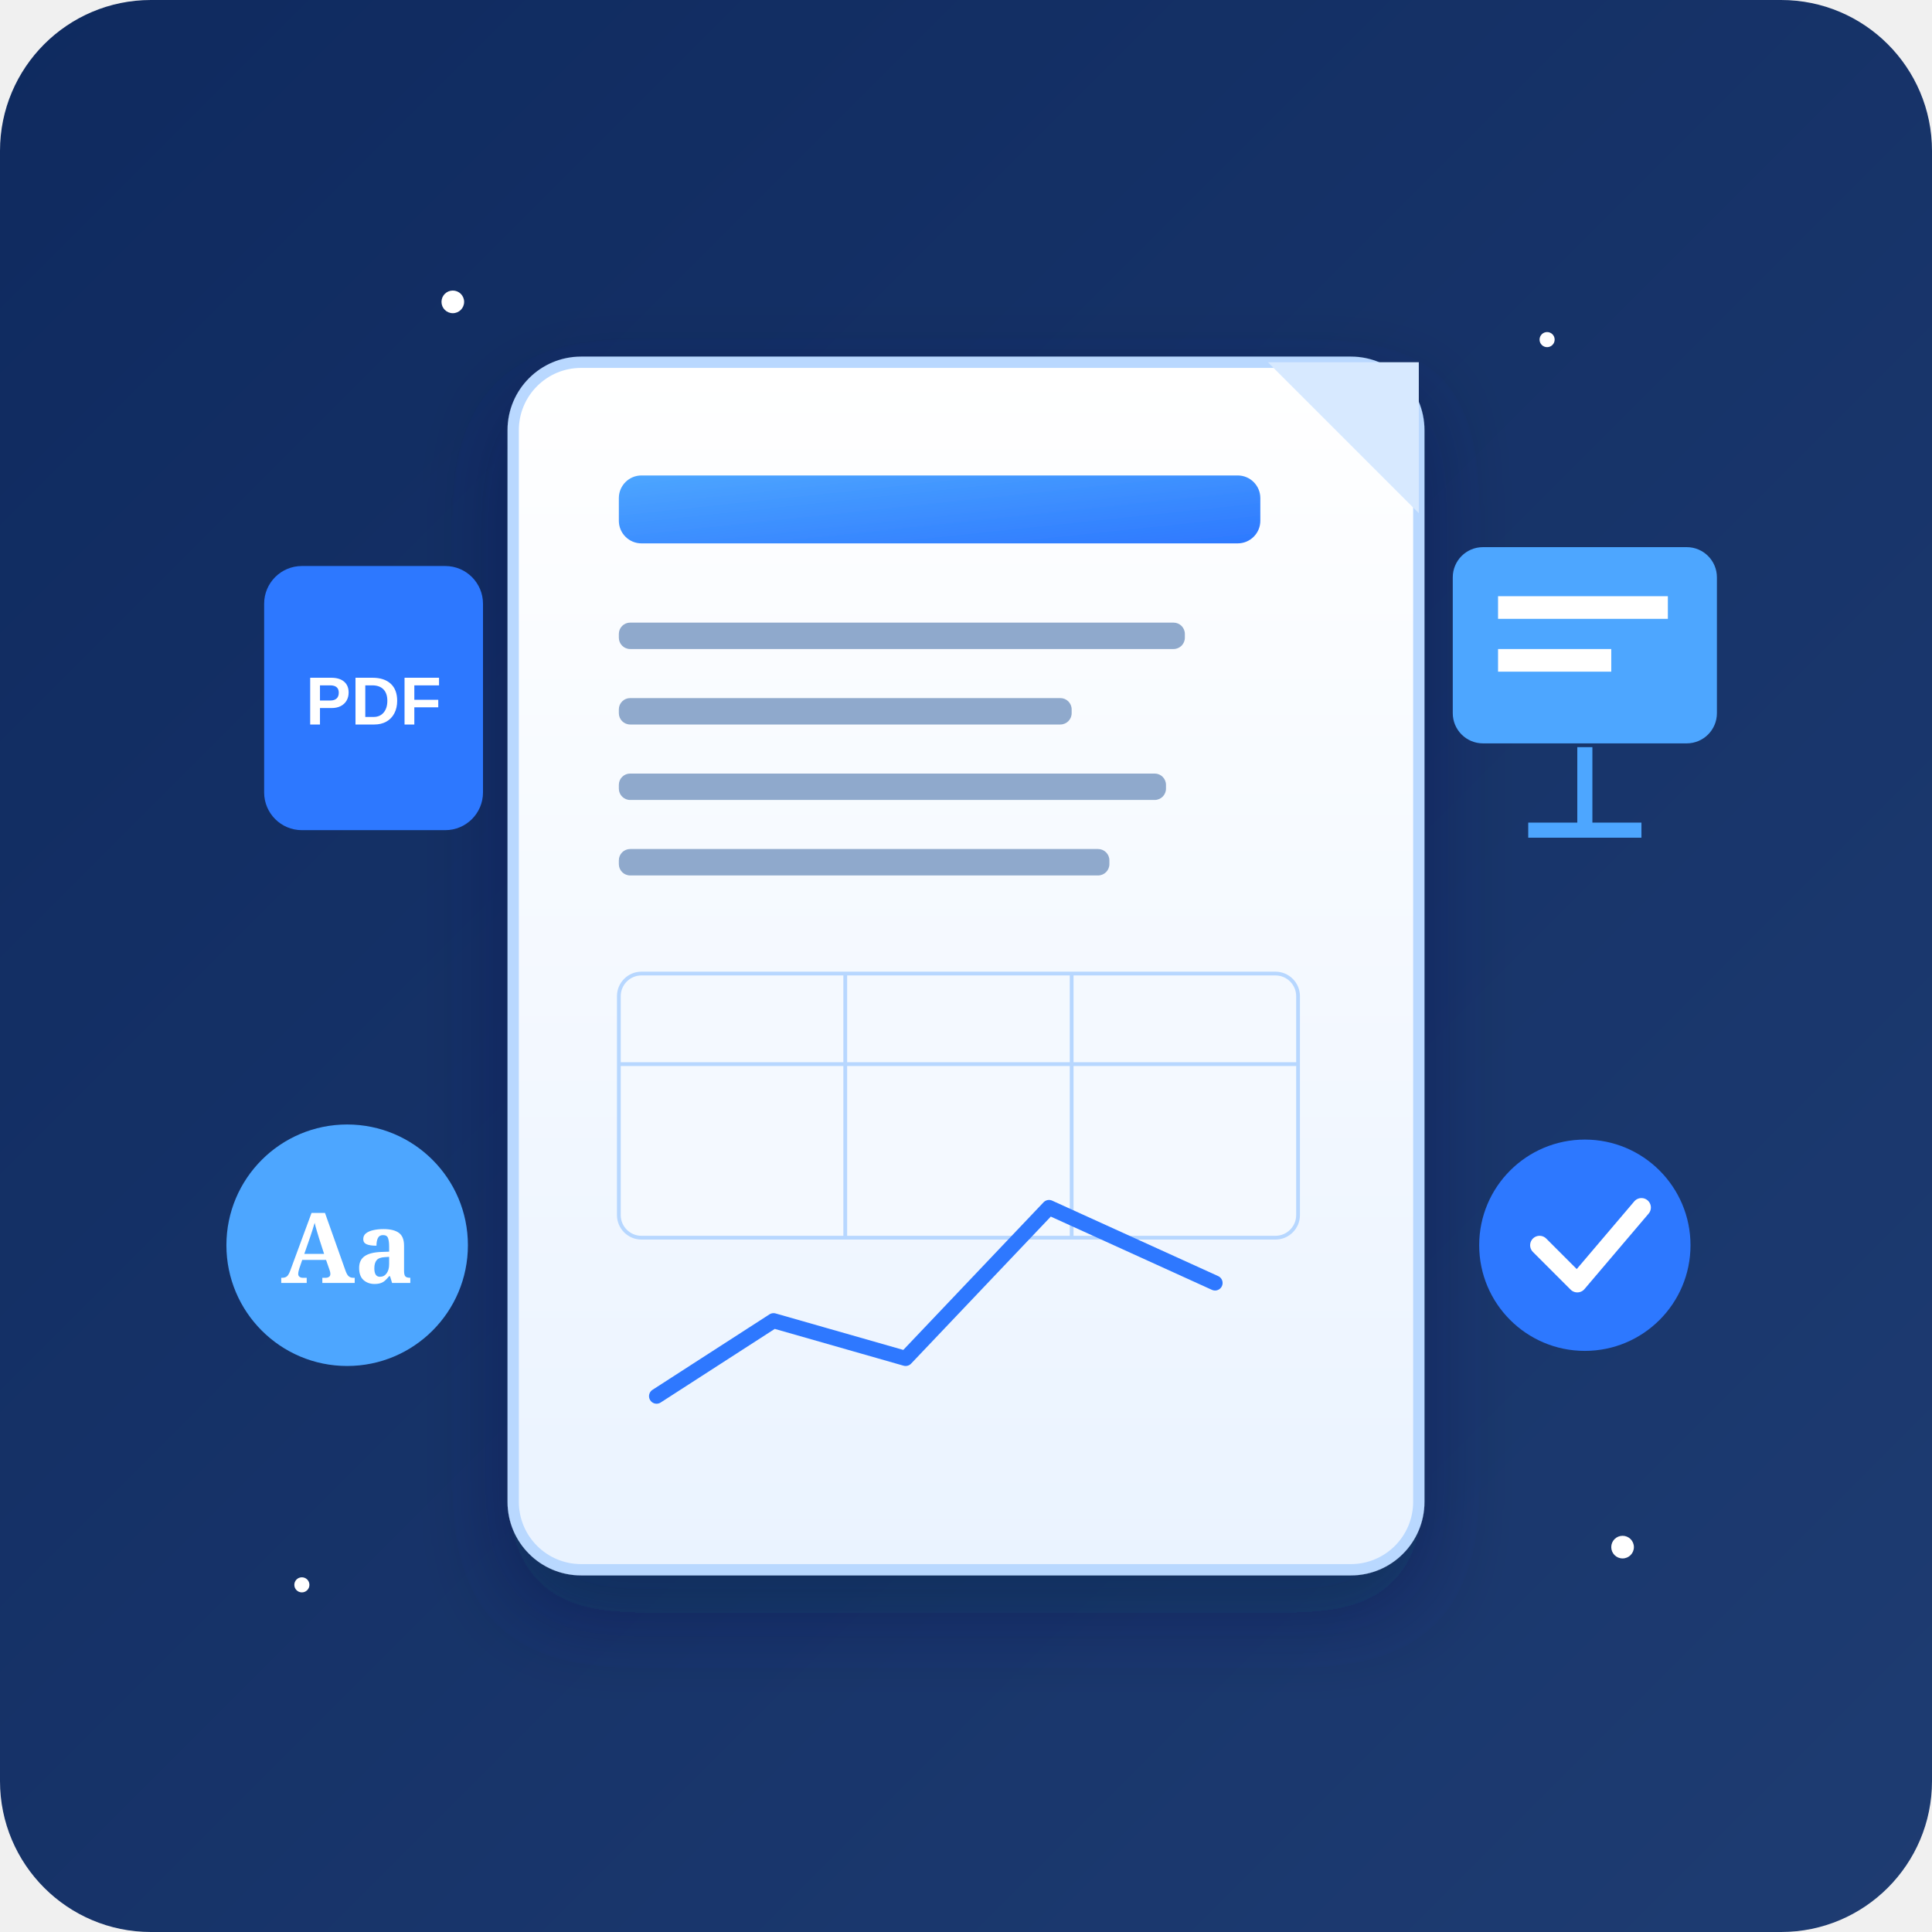
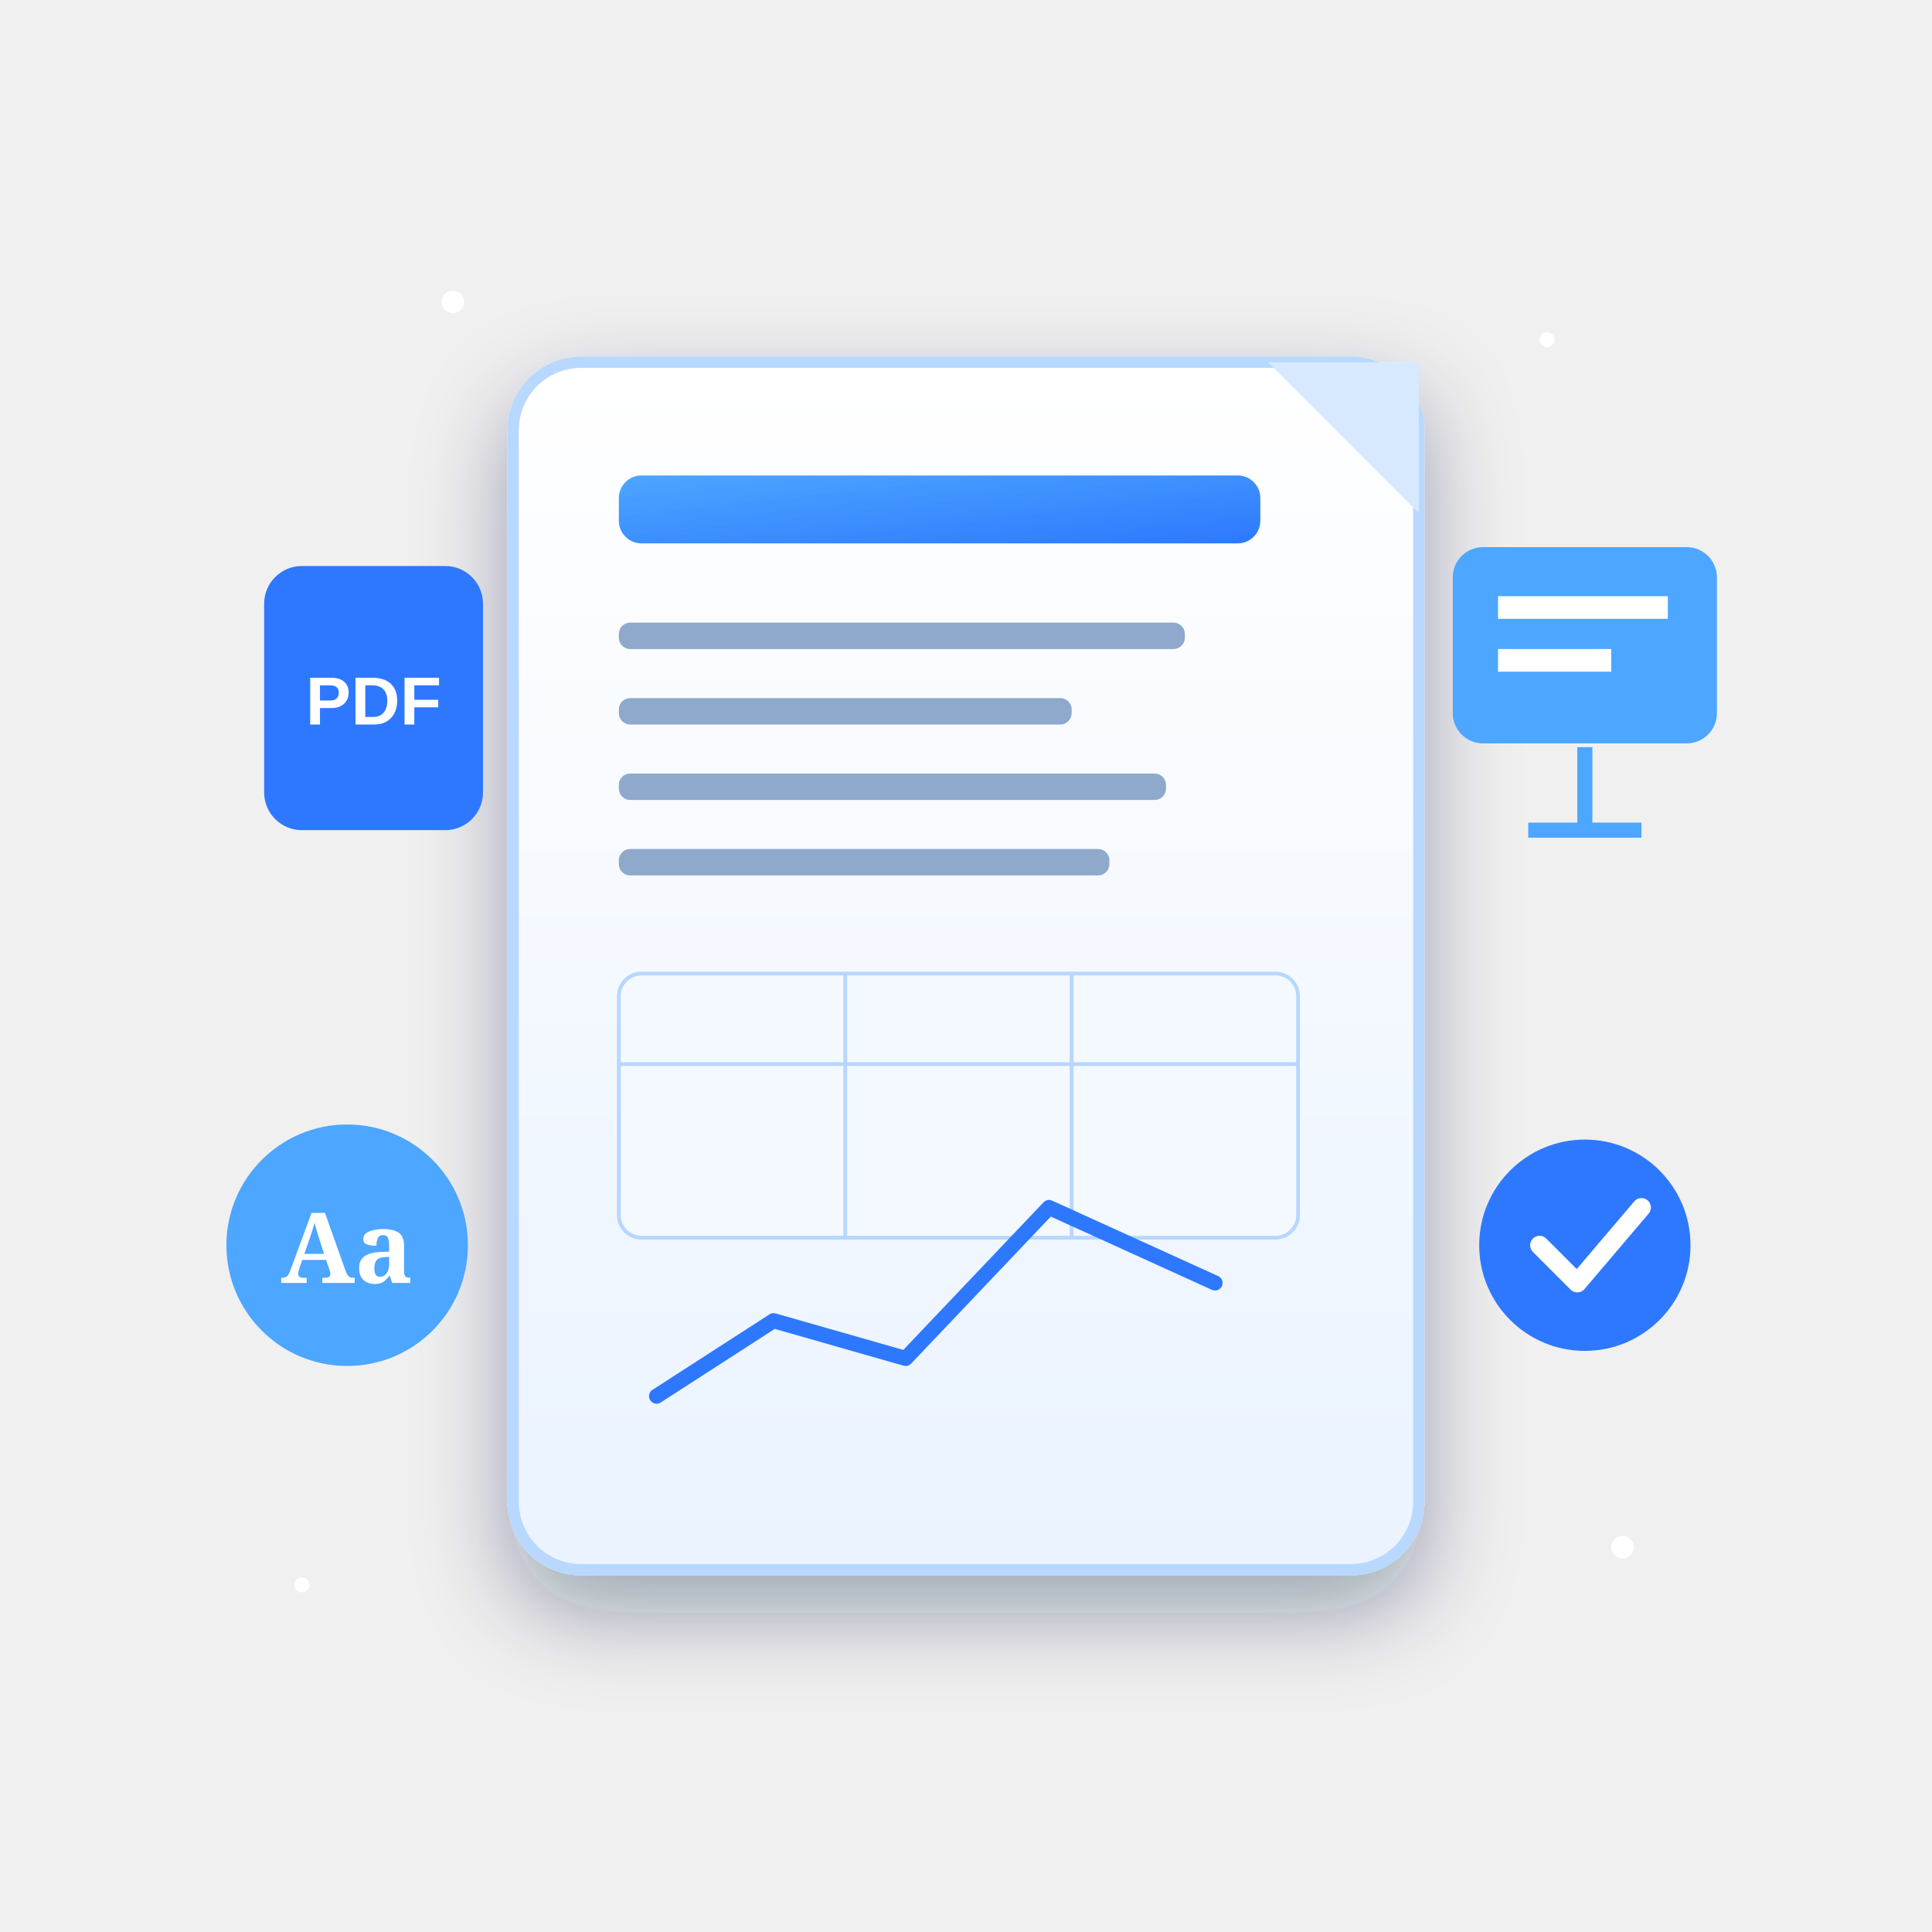
<svg xmlns="http://www.w3.org/2000/svg" width="512" height="512" viewBox="0 0 512 512">
  <defs>
    <linearGradient id="bg" x1="0%" y1="0%" x2="100%" y2="100%">
      <stop offset="0%" stop-color="#0F2A5F" />
      <stop offset="100%" stop-color="#1E3C72" />
    </linearGradient>
    <linearGradient id="paper" x1="0%" y1="0%" x2="0%" y2="100%">
      <stop offset="0%" stop-color="#FFFFFF" />
      <stop offset="100%" stop-color="#EAF3FF" />
    </linearGradient>
    <linearGradient id="blue" x1="0%" y1="0%" x2="100%" y2="100%">
      <stop offset="0%" stop-color="#4DA6FF" />
      <stop offset="100%" stop-color="#2D78FF" />
    </linearGradient>
    <filter id="shadow" x="-30%" y="-30%" width="160%" height="160%">
      <feDropShadow dx="0" dy="10" stdDeviation="12" flood-color="#001A44" flood-opacity=".35" />
    </filter>
  </defs>
-   <rect width="512" height="512" rx="40" fill="url(#bg)" />
  <g filter="url(#shadow)">
    <animateTransform attributeName="transform" type="translate" values="0 0;0 -8;0 0" dur="4s" repeatCount="indefinite" />
    <rect x="136" y="96" width="240" height="320" rx="18" fill="url(#paper)" stroke="#B9D8FF" stroke-width="3" />
    <polygon points="336,96 376,136 376,96" fill="#D7E9FF" />
    <rect x="164" y="126" width="170" height="18" rx="6" fill="url(#blue)" />
    <g fill="#8FA9CC">
      <rect x="164" y="165" width="150" height="7" rx="3">
        <animate attributeName="width" values="0;150;150" dur="2.5s" repeatCount="indefinite" />
      </rect>
      <rect x="164" y="185" width="120" height="7" rx="3">
        <animate attributeName="width" values="0;120;120" dur="2.5s" begin=".2s" repeatCount="indefinite" />
      </rect>
      <rect x="164" y="205" width="145" height="7" rx="3">
        <animate attributeName="width" values="0;145;145" dur="2.5s" begin=".4s" repeatCount="indefinite" />
      </rect>
      <rect x="164" y="225" width="130" height="7" rx="3">
        <animate attributeName="width" values="0;130;130" dur="2.5s" begin=".6s" repeatCount="indefinite" />
      </rect>
    </g>
    <rect x="164" y="258" width="180" height="70" rx="6" fill="#F4F9FF" stroke="#B7D7FF" />
    <line x1="164" y1="282" x2="344" y2="282" stroke="#B7D7FF" />
    <line x1="224" y1="258" x2="224" y2="328" stroke="#B7D7FF" />
    <line x1="284" y1="258" x2="284" y2="328" stroke="#B7D7FF" />
    <polyline fill="none" stroke="#2D78FF" stroke-width="4" stroke-linecap="round" stroke-linejoin="round" points="174,370 205,350 240,360 278,320 322,340">
      <animate attributeName="points" dur="3s" repeatCount="indefinite" values=" 174,370 205,350 240,360 278,320 322,340; 174,365 205,340 240,355 278,315 322,330; 174,370 205,350 240,360 278,320 322,340" />
    </polyline>
  </g>
  <g>
    <animateTransform attributeName="transform" type="translate" values="0 0;0 -8;0 0" dur="3s" repeatCount="indefinite" />
    <rect x="70" y="150" width="58" height="70" rx="10" fill="#2D78FF" />
    <text x="99" y="192" text-anchor="middle" font-size="18" font-family="Arial" font-weight="bold" fill="white">PDF</text>
  </g>
  <g>
    <animateTransform attributeName="transform" type="translate" values="0 0;0 8;0 0" dur="4s" repeatCount="indefinite" />
    <rect x="385" y="145" width="70" height="52" rx="8" fill="#4DA6FF" />
    <rect x="397" y="158" width="45" height="6" fill="white" />
    <rect x="397" y="172" width="30" height="6" fill="white" />
    <line x1="420" y1="198" x2="420" y2="220" stroke="#4DA6FF" stroke-width="4" />
    <line x1="405" y1="220" x2="435" y2="220" stroke="#4DA6FF" stroke-width="4" />
  </g>
  <g>
    <animateTransform attributeName="transform" type="translate" values="0 0;0 -6;0 0" dur="2.5s" repeatCount="indefinite" />
    <circle cx="92" cy="330" r="32" fill="#4DA6FF" />
    <text x="92" y="340" text-anchor="middle" font-size="26" font-family="Georgia" font-weight="bold" fill="white">Aa</text>
  </g>
  <g>
    <animateTransform attributeName="transform" type="translate" values="0 0;0 6;0 0" dur="3.5s" repeatCount="indefinite" />
    <circle cx="420" cy="330" r="28" fill="#2D78FF" />
    <path d="M408 330 L418 340 L435 320" fill="none" stroke="white" stroke-width="5" stroke-linecap="round" stroke-linejoin="round" />
  </g>
  <g fill="#FFFFFF">
    <circle cx="120" cy="80" r="3">
      <animate attributeName="opacity" values="0;1;0" dur="2s" repeatCount="indefinite" />
    </circle>
    <circle cx="410" cy="90" r="2">
      <animate attributeName="opacity" values="0;1;0" begin=".5s" dur="2s" repeatCount="indefinite" />
    </circle>
    <circle cx="430" cy="410" r="3">
      <animate attributeName="opacity" values="0;1;0" begin="1s" dur="2s" repeatCount="indefinite" />
    </circle>
    <circle cx="80" cy="420" r="2">
      <animate attributeName="opacity" values="0;1;0" begin="1.5s" dur="2s" repeatCount="indefinite" />
    </circle>
  </g>
</svg>
